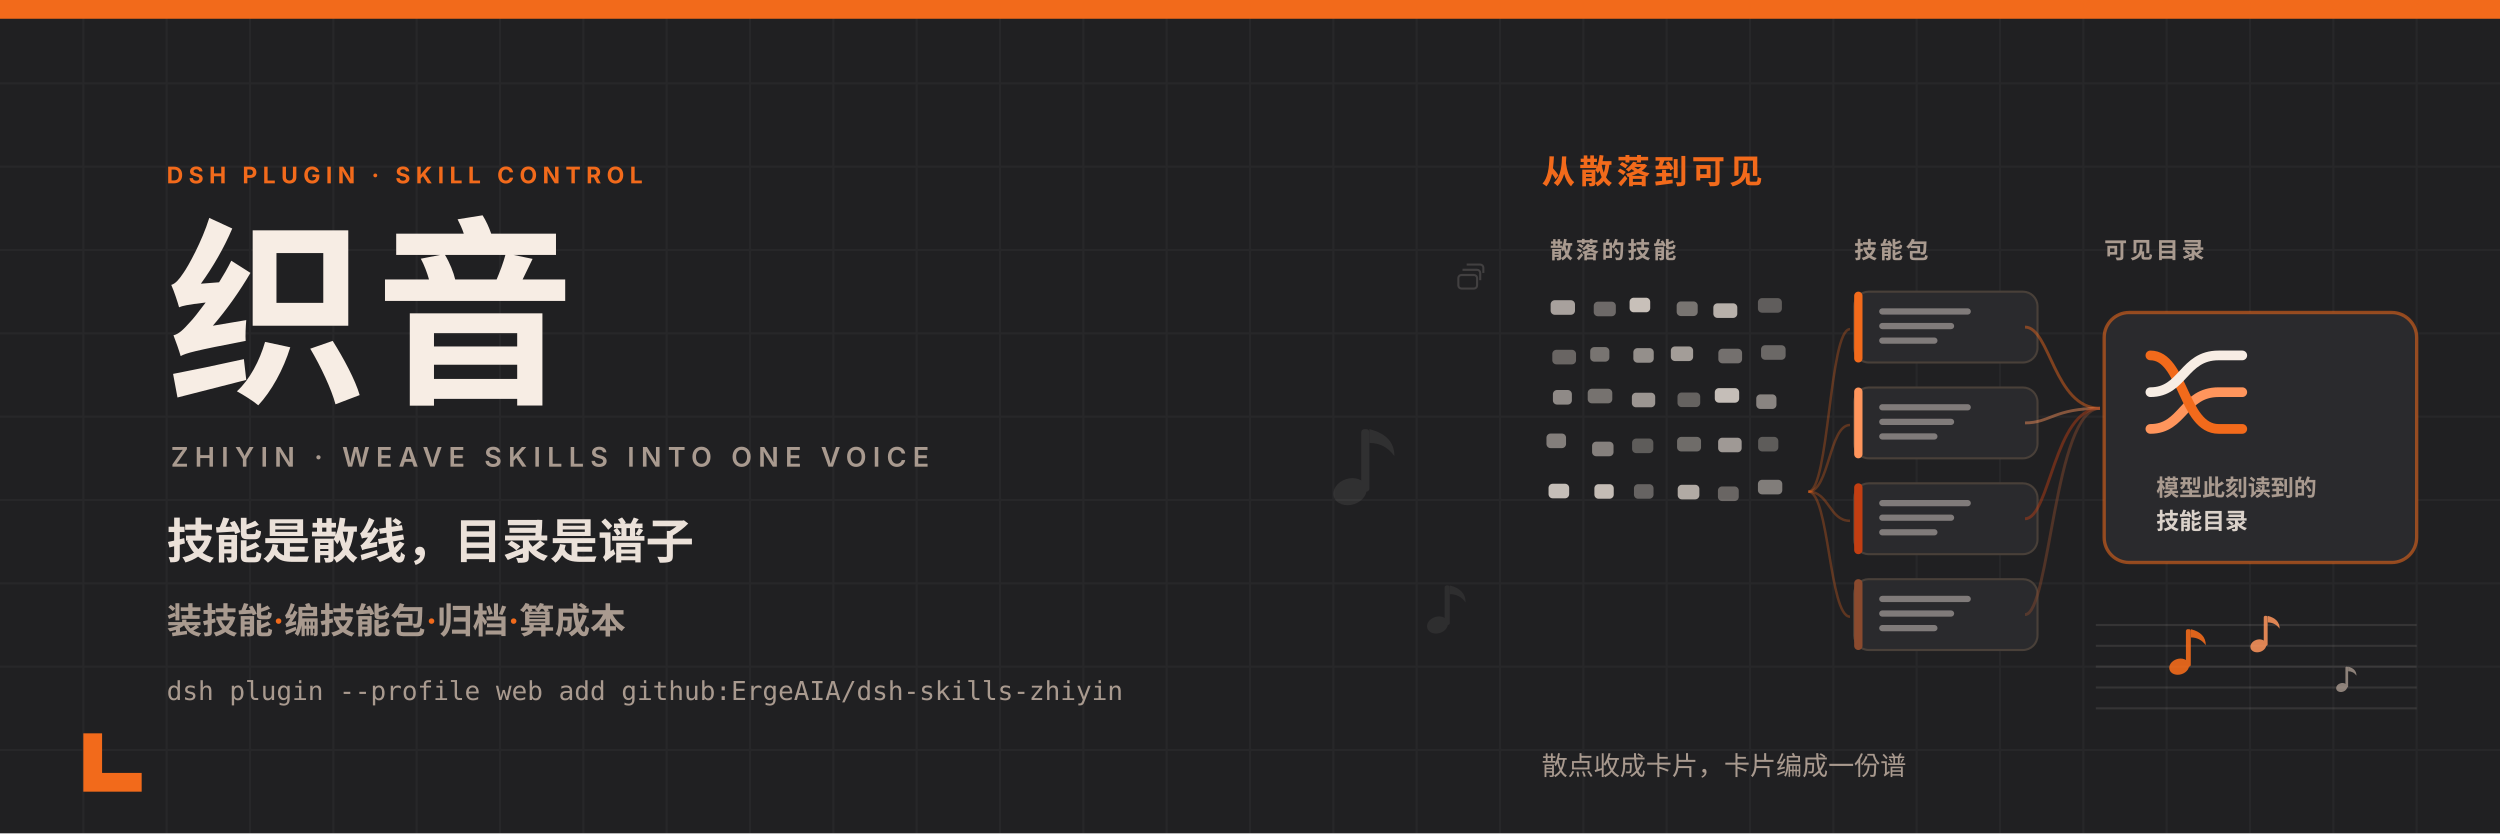
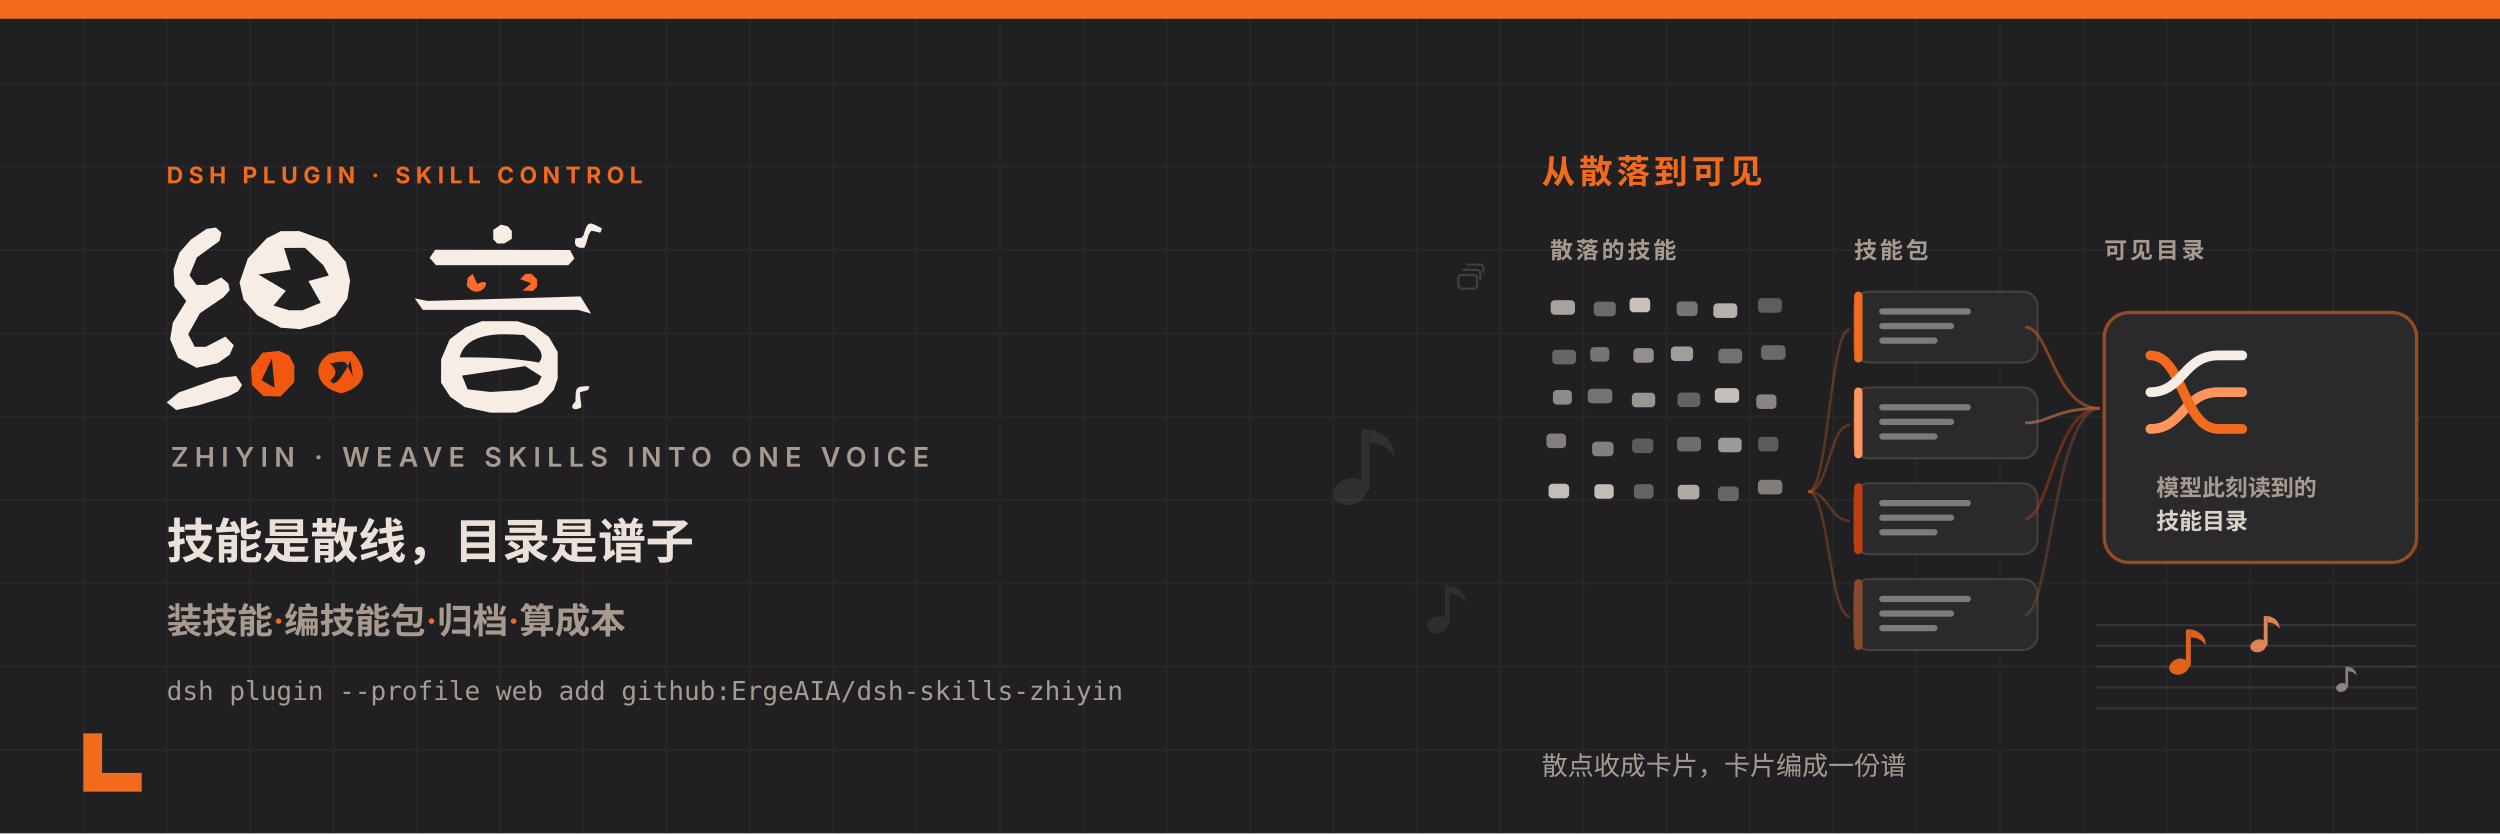
<svg xmlns="http://www.w3.org/2000/svg" role="img" viewBox="0 0 1200 400" width="1200" height="400" aria-label="织音 · ZhiYin — 技能是散线，目录是谱子">
  <rect width="1200" height="400" fill="#202022" />
  <path d="M40 0V400M80 0V400M120 0V400M160 0V400M200 0V400M240 0V400M280 0V400M320 0V400M360 0V400M400 0V400M440 0V400M480 0V400M520 0V400M560 0V400M600 0V400M640 0V400M680 0V400M720 0V400M760 0V400M800 0V400M840 0V400M880 0V400M920 0V400M960 0V400M1000 0V400M1040 0V400M1080 0V400M1120 0V400M1160 0V400M0 40H1200M0 80H1200M0 120H1200M0 160H1200M0 200H1200M0 240H1200M0 280H1200M0 320H1200M0 360H1200" stroke="#F7EDE4" stroke-opacity="0.035" stroke-width="1" />
  <rect width="1200" height="9" fill="#F26A1B" />
  <path d="M40 352h9v28h-9zM40 371h28v9h-28z" fill="#F26A1B" />
  <g transform="translate(648 236) scale(1.5)" fill="#F7EDE4" opacity="0.08">
    <ellipse cx="0" cy="0" rx="5.4" ry="4.2" transform="rotate(-18)" />
    <rect x="3.6" y="-20" width="2.6" height="20" rx="1" />
    <path d="M6.2 -20 q8 2 8 8.6 q-3 -4.2 -8 -4.2z" />
  </g>
  <g transform="translate(690 300) scale(0.95)" fill="#F7EDE4" opacity="0.07">
    <ellipse cx="0" cy="0" rx="5.4" ry="4.2" transform="rotate(-18)" />
    <rect x="3.6" y="-20" width="2.6" height="20" rx="1" />
    <path d="M6.2 -20 q8 2 8 8.6 q-3 -4.2 -8 -4.2z" />
  </g>
  <g transform="translate(700 132) scale(0.5)" fill="none" stroke="#F7EDE4" stroke-width="2" stroke-linejoin="round" opacity="0.16">
    <rect x="0" y="0" width="18" height="13" rx="3" />
    <path d="M4 -5h14a3 3 0 0 1 3 3v7" />
    <path d="M8 -10h13a3 3 0 0 1 3 3v5" />
  </g>
  <text x="80" y="88" font-family="Inter, 'Noto Sans SC', sans-serif" font-size="11" font-weight="700" letter-spacing="2.6" fill="#F26A1B">DSH PLUGIN · SKILL CONTROL</text>
-   <text x="80" y="186" font-family="'Noto Sans SC', 'Noto Sans CJK SC', sans-serif" font-size="96" font-weight="800" letter-spacing="4" fill="#F7EDE4">织音</text>
+   <g transform="translate(41.7 79.1) scale(0.759)">
+     <path d="M98.13 139.26 L94.36 133.57 L83.87 134.83 L57.97 144.04 L50.49 150.28 L56.53 155.08 L70.16 152.22 L89.5 146.4 L95.69 143.19 Z" fill="#F7EDE4" fill-rule="evenodd" />
+     <path d="M81.67 39.72 L75.72 40.5 L65.75 47.32 L58.59 55.47 L54.81 66.03 L55.4 76.75 L62.84 86.18 L54.34 99.87 L52.66 110.38 L57.64 122.03 L69.29 128.38 L82.75 125.46 L90.32 120.12 L92.91 114.15 L87.59 108.66 L75.26 115.09 L68.22 115.12 L64.08 107.11 L71.46 93.91 L86.42 83.73 L90.29 79.37 L89.44 75.06 L84.95 71.22 L75.71 76 L69.37 76 L64.91 69.92 L69.62 58.51 L83.86 48.17 L85.11 42.97 Z" fill="#F7EDE4" fill-rule="evenodd" />
+     <path d="M122.71 41.96 L113.7 46.49 L101.76 59.31 L96.54 74.49 L99.07 85.33 L107.91 95.28 L122.51 103.02 L134.82 103.98 L147.01 100.8 L157.21 95.36 L164.77 84.68 L166.47 73.17 L163.7 61.42 L152.03 48.38 L134.3 41.93 Z M128.97 66.25 L124.71 52.6 L137.97 52.51 L149.61 63.6 L153 70.02 L140.09 73.52 L147.88 87.27 L136.21 92 L127.74 92 L118.03 89.05 L125.84 79.71 L108.49 69.4 Z" fill="#F7EDE4" fill-rule="evenodd" />
+     <path d="M121.58 117.67 L111.05 118.82 L103.73 128.37 L104.43 139.29 L111.57 146.26 L122.52 146.51 L131.11 137.52 L131.23 126.99 L128.02 120.73 Z M117 122.5 L118.75 141 L110.45 136.25 Z" fill="#F2570F" fill-rule="evenodd" />
+     <path d="M158.25 117.25 C140.34 123.52 143.76 141.46 161.25 144.5 C177.42 139.58 178.13 129.14 167.5 118 C164.42 117.75 161.33 117.5 152.77 119.61 Z M166.75 123.75 C166.81 123.97 156.81 144.47 154.09 136.25 C157.42 133.33 159.08 130.67 153.85 125.67 C165.41 123.34 163 123.75 168.18 133.97 Z" fill="#F2570F" fill-rule="evenodd" />
+     <path d="M207.36 84.49 L212.41 91.75 L310.42 91.75 L318.86 94.1 L312.16 83.24 L215.42 86.11 Z" fill="#F7EDE4" fill-rule="evenodd" />
+     <path d="M216.75 58.88 L220.77 63.48 L304.42 63.51 L308.34 59.32 L305.55 53.88 L220.29 53.74 Z" fill="#F7EDE4" fill-rule="evenodd" />
+     <path d="M229.44 110.37 L224.05 123.03 L223.97 137.75 L229.76 146.7 L239 153.24 L255.21 156.76 L271.36 156.73 L287.84 150.47 L295.24 142.42 L297.75 135.24 L297.75 118.41 L292.25 108.93 L283.74 102.66 L272.28 98.94 L249.78 98.89 L239.6 102.77 Z M237.25 133.32 L277.16 127.34 L287.57 133.92 L285.17 138.82 L274.78 142.5 L255.18 143.67 L240.75 141.97 Z M235.75 121.75 C240.25 104.88 263.82 106.88 276.4 107.66 C281.1 111.93 291.7 118.14 285.91 125.06 C268.42 121.92 252.08 121.83 235.75 121.75 Z" fill="#F7EDE4" fill-rule="evenodd" />
+     <path d="M244 69 C239.71 72.58 241.19 70.21 240.25 76.5 C249.05 87.94 258.79 69 246.91 75.42 Z" fill="#FF6A2B" fill-rule="evenodd" />
+     <path d="M266.32 38.99 L261.9 37.85 L257 41.15 L257 47.07 L259.47 49.75 L263.96 49.75 L268.75 46.81 L268.75 41.97 Z" fill="#F7EDE4" fill-rule="evenodd" />
+     <path d="M277.31 69 L274 72.31 L281 74.99 L275.5 79.55 L282.07 79.75 L284.75 77.07 L284.75 72.52 L281.21 69 Z" fill="#FF6A2B" fill-rule="evenodd" />
+     <path d="M 317.75 140 C 309.05 140 309 140.65 309 149.75 C 304.51 153.68 308.19 156.29 312.75 153.25 C 312.42 150.17 312.08 147.08 311.75 144 C 314.48 142.48 317.75 143.72 317.75 140 Z" fill="#F7EDE4" fill-rule="evenodd" />
+     <path d="M 325.75 40.25 C 317.12 35.58 316.85 35.48 314 44.75 C 311.86 46.89 313.33 45.92 309 46.5 C 307.83 51.17 309.71 52.9 314.5 52.5 C 316.77 48.97 316.27 44.48 319 41.75 C 325.78 42.6 324.36 44.41 325.75 40.25 Z" fill="#F7EDE4" fill-rule="evenodd" />
+   </g>
  <text x="82" y="224" font-family="Inter, sans-serif" font-size="13" font-weight="600" letter-spacing="3" fill="#A99A8F">ZHIYIN · WEAVE SKILLS INTO ONE VOICE</text>
  <text x="80" y="268" font-family="'Noto Sans SC', Inter, sans-serif" font-size="23" font-weight="700" fill="#F7EDE4" fill-opacity="0.94">技能是散线，目录是谱子</text>
  <text x="80" y="304" font-family="'Noto Sans SC', Inter, sans-serif" font-size="17" font-weight="600" fill="#A99A8F">装技能<tspan fill="#F26A1B"> · </tspan>编技能包<tspan fill="#F26A1B"> · </tspan>归档<tspan fill="#F26A1B"> · </tspan>算成本</text>
  <text x="80" y="336" font-family="'JetBrains Mono', Consolas, monospace" font-size="12.5" fill="#A99A8F">dsh plugin --profile web add github:ErgeAIA/dsh-skills-zhiyin</text>
  <text x="740" y="88" font-family="Inter, 'Noto Sans SC', sans-serif" font-size="16" font-weight="700" letter-spacing="2" fill="#F26A1B">从散落到可见</text>
  <text x="744" y="124" font-family="Inter, 'Noto Sans SC', sans-serif" font-size="11" font-weight="600" letter-spacing="1.4" fill="#A99A8F">散落的技能</text>
  <text x="890" y="124" font-family="Inter, 'Noto Sans SC', sans-serif" font-size="11" font-weight="600" letter-spacing="1.4" fill="#A99A8F">技能包</text>
  <text x="1010" y="124" font-family="Inter, 'Noto Sans SC', sans-serif" font-size="11" font-weight="600" letter-spacing="1.4" fill="#A99A8F">可见目录</text>
  <rect x="744.3" y="144.1" width="11.7" height="7" rx="2" fill="#F7EDE4" fill-opacity="0.63" />
  <rect x="765.0" y="144.8" width="10.6" height="7" rx="2" fill="#F7EDE4" fill-opacity="0.36" />
  <rect x="782.2" y="142.9" width="9.9" height="7" rx="2" fill="#F7EDE4" fill-opacity="0.78" />
  <rect x="804.8" y="144.7" width="10.1" height="7" rx="2" fill="#F7EDE4" fill-opacity="0.41" />
  <rect x="822.4" y="145.6" width="11.5" height="7" rx="2" fill="#F7EDE4" fill-opacity="0.70" />
  <rect x="843.8" y="143.1" width="11.5" height="7" rx="2" fill="#F7EDE4" fill-opacity="0.30" />
  <rect x="745.1" y="167.9" width="11.4" height="7" rx="2" fill="#F7EDE4" fill-opacity="0.34" />
  <rect x="763.3" y="166.6" width="9.2" height="7" rx="2" fill="#F7EDE4" fill-opacity="0.41" />
  <rect x="784.0" y="167.1" width="9.8" height="7" rx="2" fill="#F7EDE4" fill-opacity="0.54" />
  <rect x="802.0" y="166.3" width="10.7" height="7" rx="2" fill="#F7EDE4" fill-opacity="0.61" />
  <rect x="824.8" y="167.4" width="11.4" height="7" rx="2" fill="#F7EDE4" fill-opacity="0.39" />
  <rect x="845.3" y="165.7" width="11.8" height="7" rx="2" fill="#F7EDE4" fill-opacity="0.35" />
  <rect x="745.4" y="187.2" width="9.1" height="7" rx="2" fill="#F7EDE4" fill-opacity="0.52" />
  <rect x="762.1" y="186.6" width="11.8" height="7" rx="2" fill="#F7EDE4" fill-opacity="0.40" />
  <rect x="783.3" y="188.5" width="11.2" height="7" rx="2" fill="#F7EDE4" fill-opacity="0.57" />
  <rect x="805.2" y="188.4" width="10.9" height="7" rx="2" fill="#F7EDE4" fill-opacity="0.32" />
  <rect x="823.1" y="186.3" width="11.7" height="7" rx="2" fill="#F7EDE4" fill-opacity="0.77" />
  <rect x="843.0" y="189.3" width="9.7" height="7" rx="2" fill="#F7EDE4" fill-opacity="0.49" />
  <rect x="742.3" y="208.1" width="9.4" height="7" rx="2" fill="#F7EDE4" fill-opacity="0.46" />
  <rect x="764.2" y="212.0" width="10.3" height="7" rx="2" fill="#F7EDE4" fill-opacity="0.47" />
  <rect x="783.4" y="210.5" width="10.2" height="7" rx="2" fill="#F7EDE4" fill-opacity="0.29" />
  <rect x="805.0" y="209.7" width="11.5" height="7" rx="2" fill="#F7EDE4" fill-opacity="0.37" />
  <rect x="824.7" y="210.1" width="11.3" height="7" rx="2" fill="#F7EDE4" fill-opacity="0.59" />
  <rect x="843.9" y="209.7" width="9.7" height="7" rx="2" fill="#F7EDE4" fill-opacity="0.29" />
  <rect x="743.3" y="232.2" width="9.9" height="7" rx="2" fill="#F7EDE4" fill-opacity="0.77" />
  <rect x="765.3" y="232.4" width="9.3" height="7" rx="2" fill="#F7EDE4" fill-opacity="0.76" />
  <rect x="784.3" y="232.4" width="9.4" height="7" rx="2" fill="#F7EDE4" fill-opacity="0.33" />
  <rect x="805.3" y="232.7" width="10.4" height="7" rx="2" fill="#F7EDE4" fill-opacity="0.67" />
  <rect x="824.6" y="233.5" width="10.0" height="7" rx="2" fill="#F7EDE4" fill-opacity="0.34" />
  <rect x="843.8" y="230.3" width="11.7" height="7" rx="2" fill="#F7EDE4" fill-opacity="0.45" />
  <path d="M868 236C878 236 878 158 888 158" fill="none" stroke="#F26A1B" stroke-opacity="0.3" stroke-width="1.2" />
  <path d="M868 236C878 236 878 204 888 204" fill="none" stroke="#F26A1B" stroke-opacity="0.3" stroke-width="1.2" />
  <path d="M868 236C878 236 878 250 888 250" fill="none" stroke="#F26A1B" stroke-opacity="0.3" stroke-width="1.2" />
  <path d="M868 236C878 236 878 296 888 296" fill="none" stroke="#F26A1B" stroke-opacity="0.3" stroke-width="1.2" />
  <rect x="890" y="140" width="88" height="34" rx="7" fill="#2A2A2D" stroke="#494039" stroke-width="1" />
  <rect x="890" y="140" width="4" height="34" rx="2" fill="#F26A1B" />
  <rect x="902" y="148" width="44" height="3" rx="1.5" fill="#F7EDE4" fill-opacity="0.42" />
  <rect x="902" y="155" width="36" height="3" rx="1.5" fill="#F7EDE4" fill-opacity="0.42" />
  <rect x="902" y="162" width="28" height="3" rx="1.5" fill="#F7EDE4" fill-opacity="0.42" />
  <path d="M972 157C984 157 986 196 1008 196" fill="none" stroke="#F26A1B" stroke-opacity="0.45" stroke-width="1.4" />
  <rect x="890" y="186" width="88" height="34" rx="7" fill="#2A2A2D" stroke="#494039" stroke-width="1" />
  <rect x="890" y="186" width="4" height="34" rx="2" fill="#FF955C" />
  <rect x="902" y="194" width="44" height="3" rx="1.5" fill="#F7EDE4" fill-opacity="0.42" />
  <rect x="902" y="201" width="36" height="3" rx="1.5" fill="#F7EDE4" fill-opacity="0.42" />
  <rect x="902" y="208" width="28" height="3" rx="1.5" fill="#F7EDE4" fill-opacity="0.42" />
  <path d="M972 203C984 203 986 196 1008 196" fill="none" stroke="#FF955C" stroke-opacity="0.45" stroke-width="1.4" />
  <rect x="890" y="232" width="88" height="34" rx="7" fill="#2A2A2D" stroke="#494039" stroke-width="1" />
  <rect x="890" y="232" width="4" height="34" rx="2" fill="#c23e12" />
  <rect x="902" y="240" width="44" height="3" rx="1.5" fill="#F7EDE4" fill-opacity="0.42" />
  <rect x="902" y="247" width="36" height="3" rx="1.5" fill="#F7EDE4" fill-opacity="0.42" />
  <rect x="902" y="254" width="28" height="3" rx="1.5" fill="#F7EDE4" fill-opacity="0.42" />
  <path d="M972 249C984 249 986 196 1008 196" fill="none" stroke="#c23e12" stroke-opacity="0.45" stroke-width="1.4" />
  <rect x="890" y="278" width="88" height="34" rx="7" fill="#2A2A2D" stroke="#494039" stroke-width="1" />
  <rect x="890" y="278" width="4" height="34" rx="2" fill="#8a4a2e" />
  <rect x="902" y="286" width="44" height="3" rx="1.5" fill="#F7EDE4" fill-opacity="0.42" />
  <rect x="902" y="293" width="36" height="3" rx="1.5" fill="#F7EDE4" fill-opacity="0.42" />
  <rect x="902" y="300" width="28" height="3" rx="1.5" fill="#F7EDE4" fill-opacity="0.42" />
  <path d="M972 295C984 295 986 196 1008 196" fill="none" stroke="#8a4a2e" stroke-opacity="0.45" stroke-width="1.4" />
  <rect x="1010" y="150" width="150" height="120" rx="12" fill="#2A2A2D" stroke="#F26A1B" stroke-opacity="0.55" stroke-width="1.6" />
  <g transform="translate(1024 158) scale(0.63)">
    <g fill="none" stroke-width="7.4" stroke-linecap="round" stroke-linejoin="round">
      <path d="M13 76C38 76 38 48 65 48H83" stroke="#FF955C" />
      <path d="M13 20C38 20 38 76 65 76H83" stroke="#F26A1B" />
      <path d="M13 48C38 48 38 20 65 20H83" stroke="#F7EDE4" />
    </g>
  </g>
  <text x="1035" y="238" font-family="Inter, 'Noto Sans SC', sans-serif" font-size="11" font-weight="600" fill="#A99A8F">模型此刻读到的</text>
  <text x="1035" y="254" font-family="Inter, 'Noto Sans SC', sans-serif" font-size="11" font-weight="600" fill="#F7EDE4" fill-opacity="0.86">技能目录</text>
  <path d="M1006 300H1160" stroke="#F7EDE4" stroke-opacity="0.10" stroke-width="1" />
  <path d="M1006 310H1160" stroke="#F7EDE4" stroke-opacity="0.10" stroke-width="1" />
  <path d="M1006 320H1160" stroke="#F7EDE4" stroke-opacity="0.10" stroke-width="1" />
  <path d="M1006 330H1160" stroke="#F7EDE4" stroke-opacity="0.10" stroke-width="1" />
  <path d="M1006 340H1160" stroke="#F7EDE4" stroke-opacity="0.10" stroke-width="1" />
  <g transform="translate(1046 320) scale(0.9)" fill="#F26A1B" opacity="0.9">
    <ellipse cx="0" cy="0" rx="5.4" ry="4.2" transform="rotate(-18)" />
    <rect x="3.6" y="-20" width="2.6" height="20" rx="1" />
    <path d="M6.2 -20 q8 2 8 8.6 q-3 -4.2 -8 -4.2z" />
  </g>
  <g transform="translate(1084 310) scale(0.72)" fill="#FF955C" opacity="0.85">
    <ellipse cx="0" cy="0" rx="5.4" ry="4.2" transform="rotate(-18)" />
    <rect x="3.6" y="-20" width="2.6" height="20" rx="1" />
    <path d="M6.2 -20 q8 2 8 8.6 q-3 -4.2 -8 -4.2z" />
  </g>
  <g transform="translate(1124 330) scale(0.5)" fill="#A99A8F" opacity="0.8">
    <ellipse cx="0" cy="0" rx="5.4" ry="4.2" transform="rotate(-18)" />
    <rect x="3.6" y="-20" width="2.6" height="20" rx="1" />
    <path d="M6.2 -20 q8 2 8 8.6 q-3 -4.2 -8 -4.2z" />
  </g>
  <text x="740" y="372" font-family="'Noto Sans SC', Inter, sans-serif" font-size="12.5" fill="#A99A8F">散点收成卡片，卡片编成一份谱</text>
</svg>
